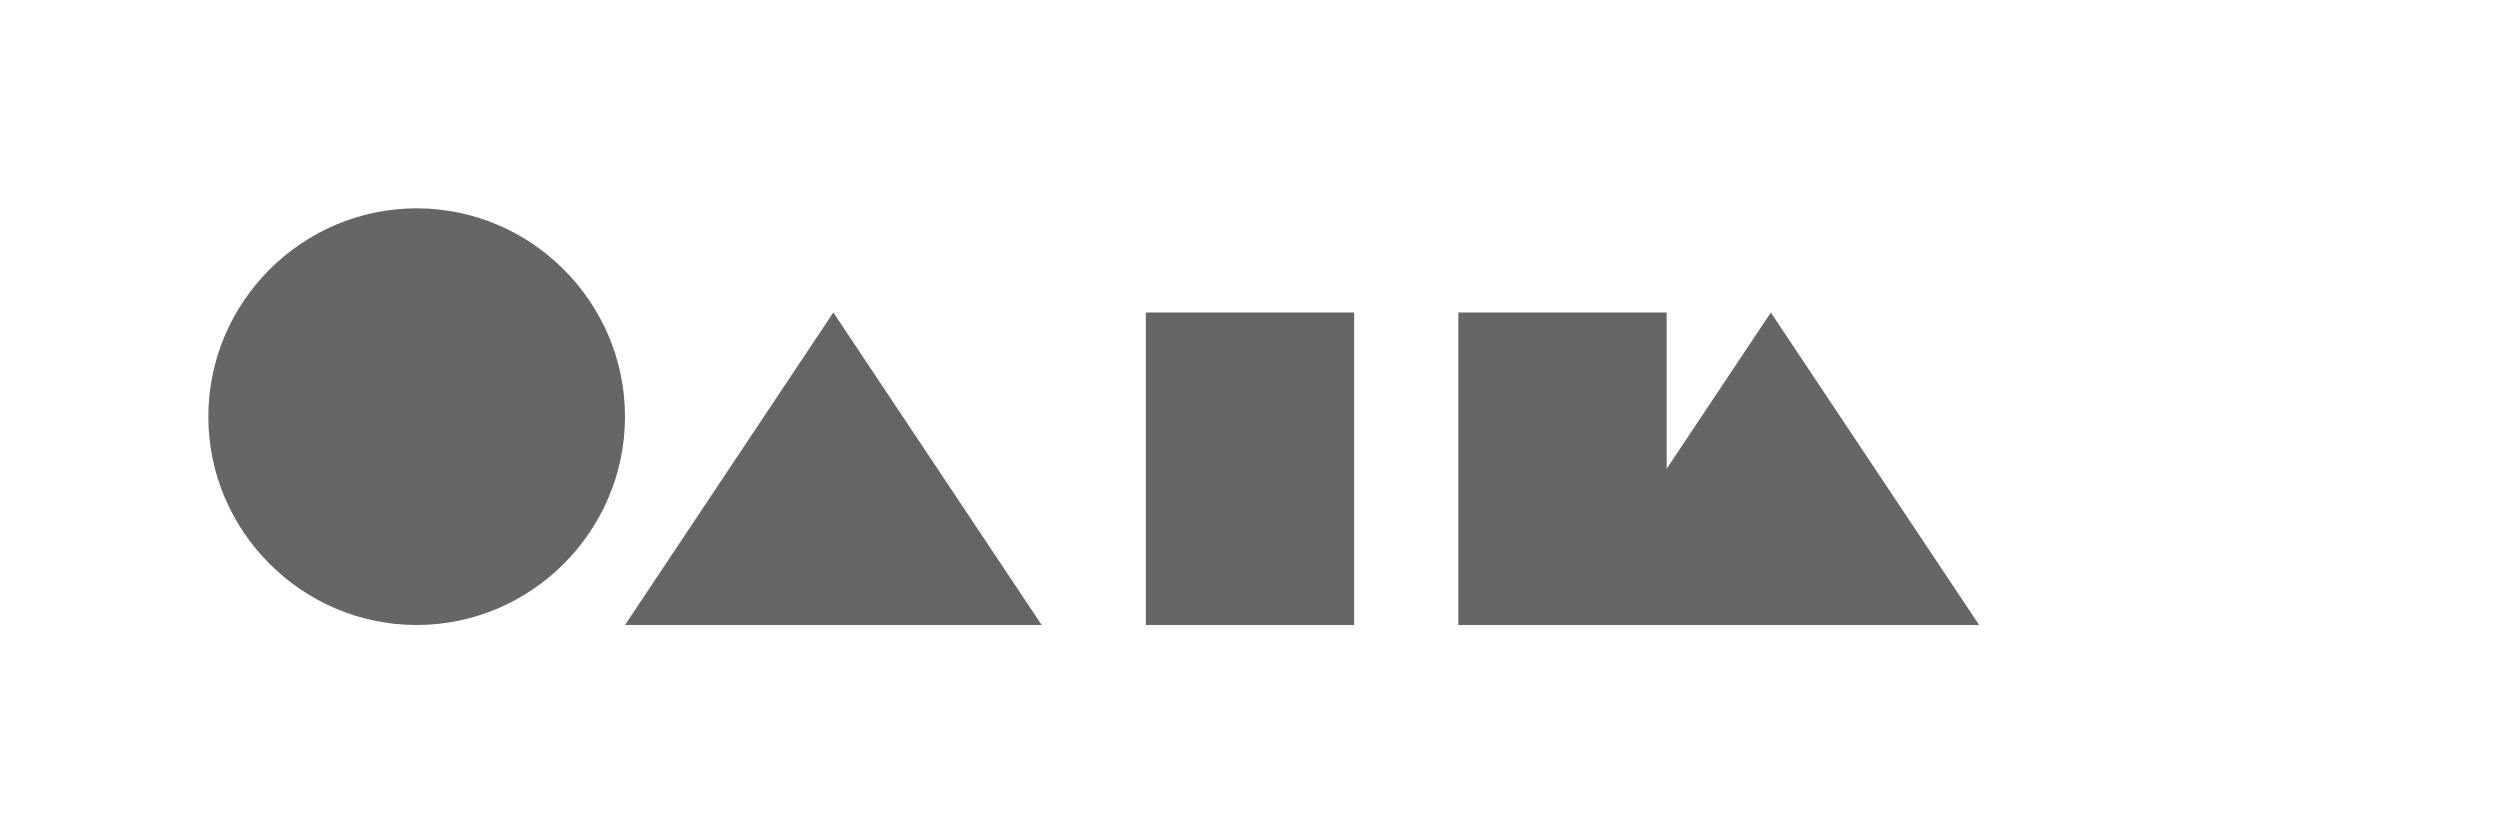
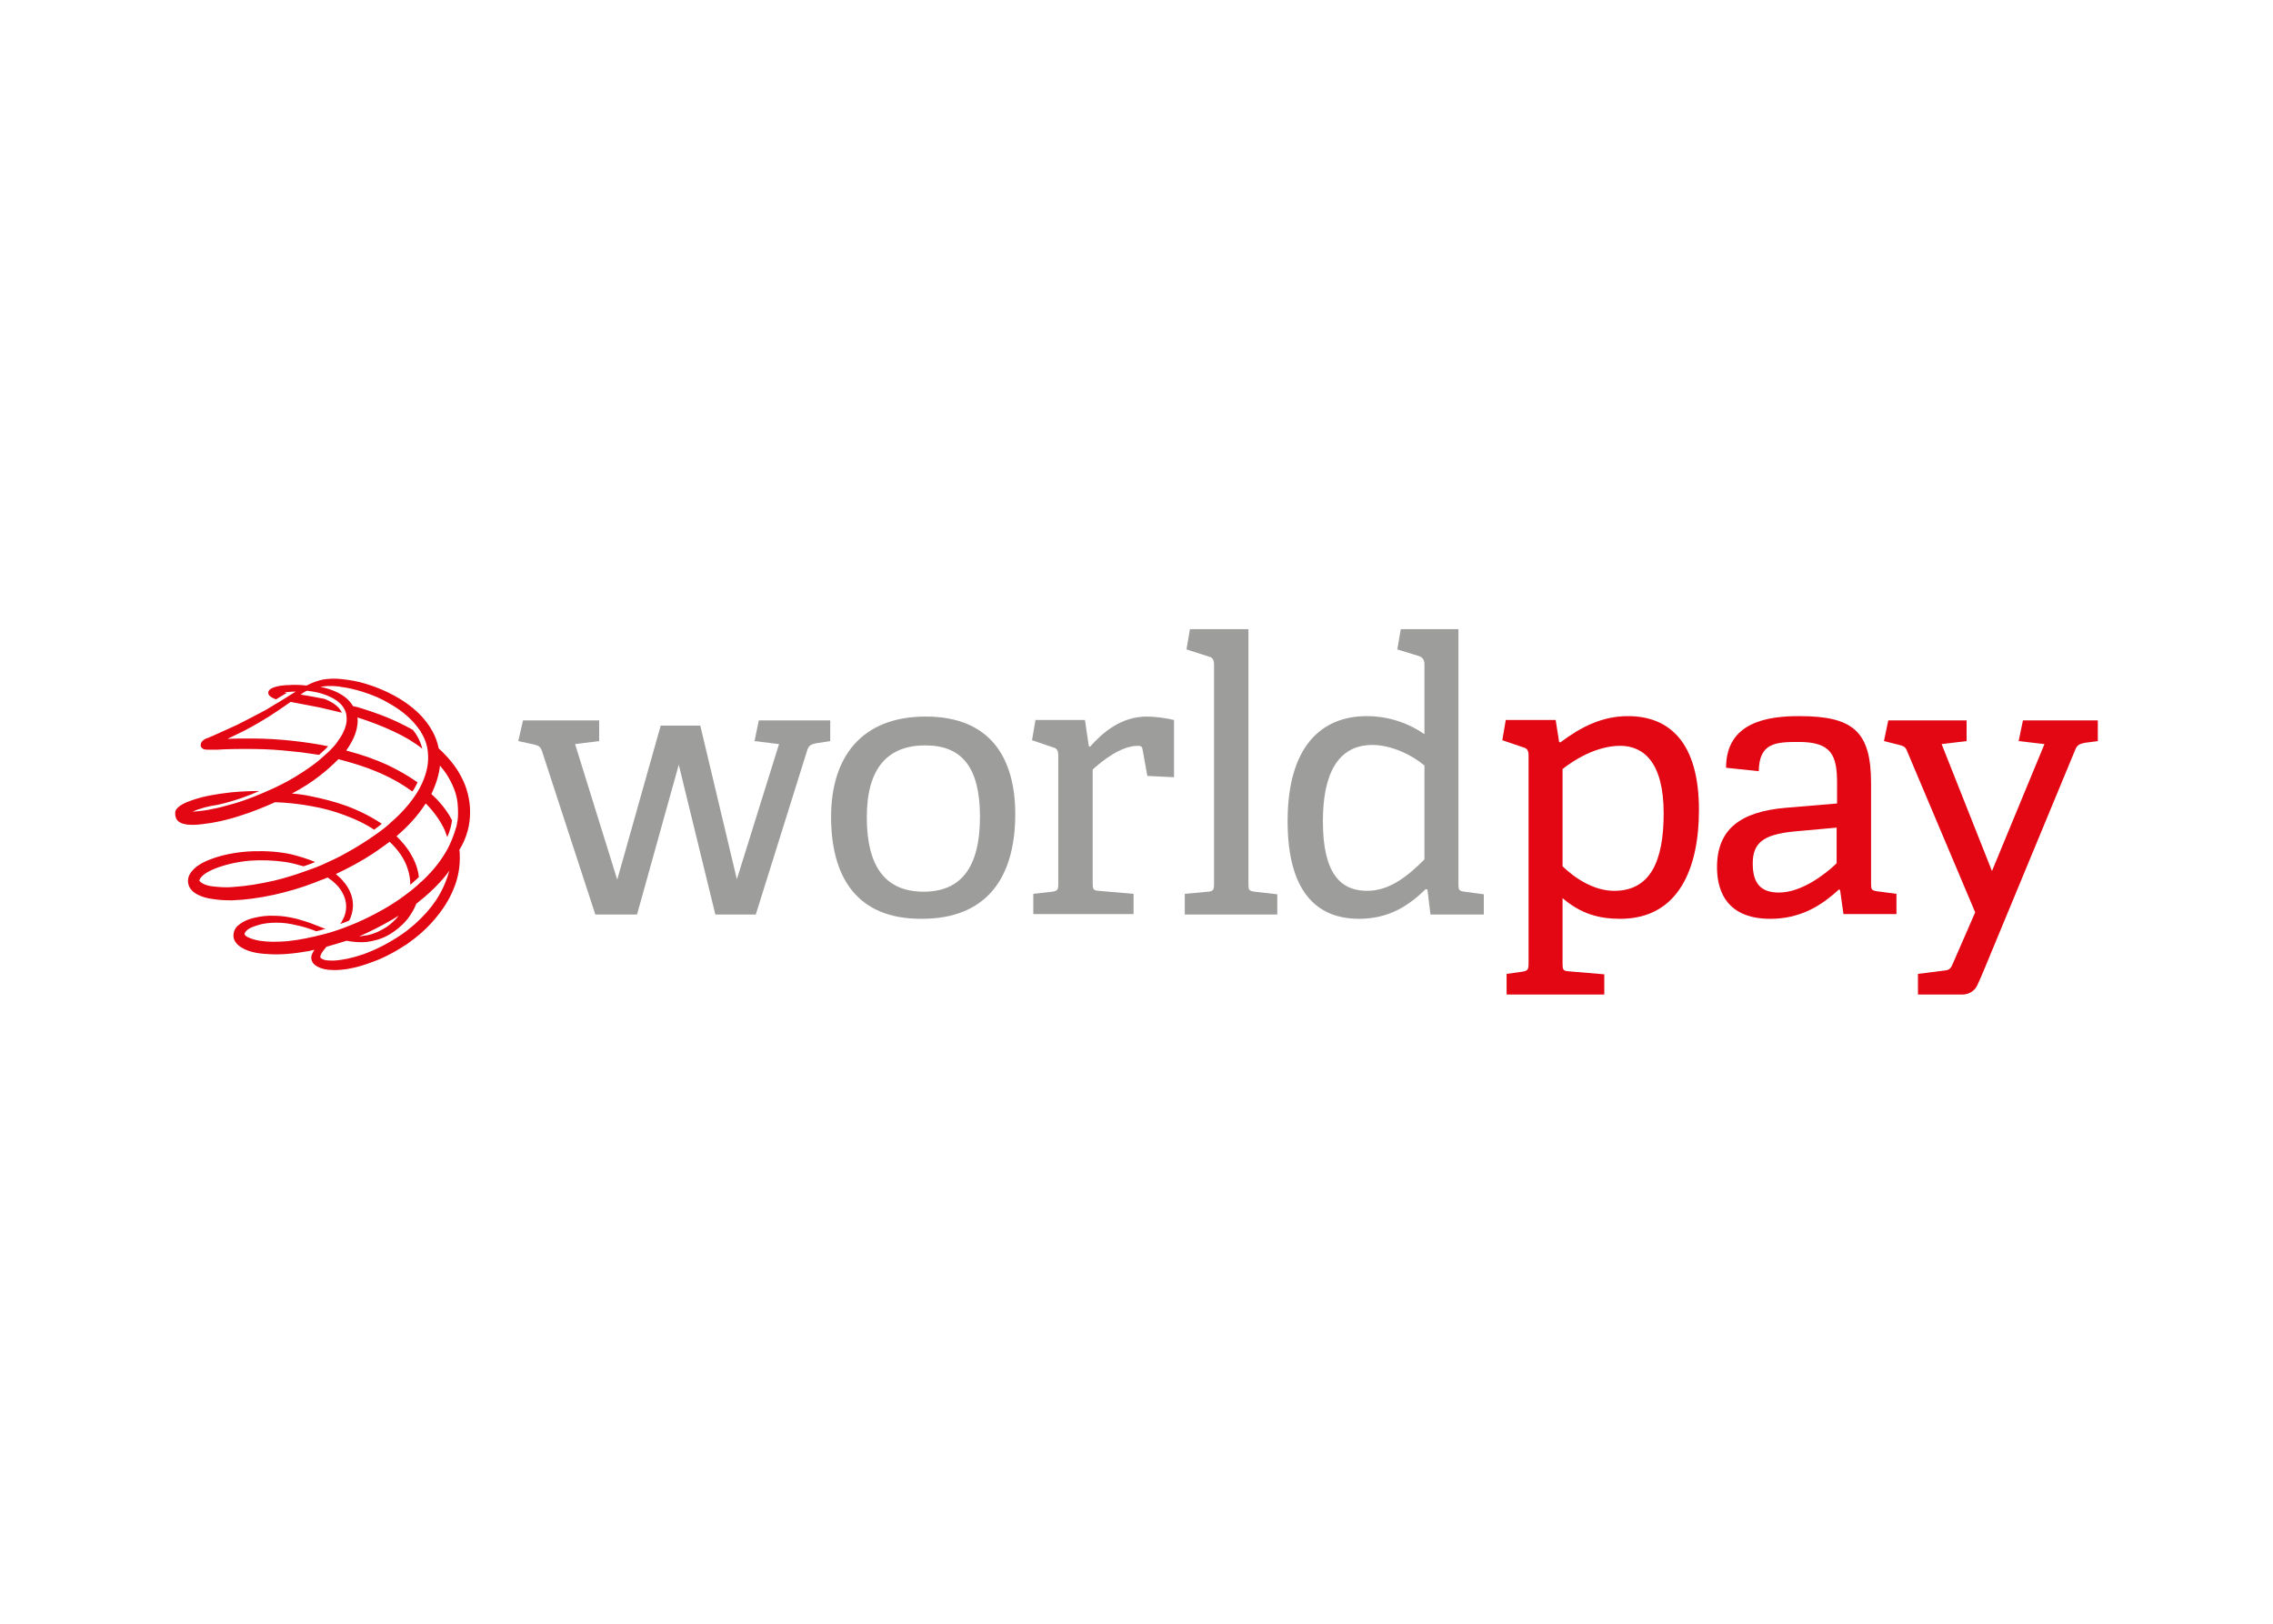
- <svg xmlns="http://www.w3.org/2000/svg" width="120" height="40" viewBox="0 0 120 40" fill="none">
-   <path d="M20 10C14.5 10 10 14.5 10 20C10 25.5 14.5 30 20 30C25.5 30 30 25.5 30 20C30 14.5 25.5 10 20 10Z" fill="#666666" />
-   <path d="M40 15L50 30H30L40 15Z" fill="#666666" />
-   <path d="M55 15H65V30H55V15Z" fill="#666666" />
-   <path d="M70 15H80V30H70V15Z" fill="#666666" />
-   <path d="M85 15L95 30H75L85 15Z" fill="#666666" />
+ <svg xmlns="http://www.w3.org/2000/svg" clip-rule="evenodd" fill-rule="evenodd" stroke-linejoin="round" stroke-miterlimit="2" viewBox="0 0 560 400">
+   <g fill-rule="nonzero" transform="matrix(.091155 0 0 .091155 30.5795 126.532)">
+     <g fill="#9d9d9c">
+       <path d="m1597.94 1083.33-98.85-404.699-112.8 404.699h-112.81l-144.2-441.913c-4.65-12.792-9.3-13.955-20.93-17.444l-43.03-9.303 12.79-55.821h205.84v55.821l-65.12 8.14 113.96 366.324 117.46-416.33h106.99l98.85 415.167 113.97-365.161-66.29-8.14 11.63-55.821h193.04v55.821l-37.21 5.814c-17.44 3.489-20.93 6.978-25.59 20.933l-138.38 441.913z" />
+       <path d="m2313.14 819.346c0-133.738-48.84-193.047-147.69-193.047-100.01 0-158.16 59.309-158.16 194.209 0 136.063 52.33 201.192 153.51 201.192 98.85 0 152.34-62.803 152.34-202.354m-402.37 0c0-160.485 81.4-270.963 255.84-270.963s241.89 111.641 241.89 263.985c0 172.114-77.91 282.592-252.35 282.592-176.77 1.16-245.38-113.967-245.38-275.614" />
+       <path d="m2457.35 1083.33v-55.82l51.17-5.81c13.95-2.33 16.28-4.66 16.28-20.94v-347.714c0-11.629-3.49-18.607-12.79-20.932l-58.15-19.77 9.3-54.658h133.74l10.47 70.939 3.48 1.163c33.73-38.377 83.74-81.405 153.51-81.405 23.26 0 54.66 4.651 73.27 9.303v154.67l-72.11-3.489-12.79-70.939c-1.16-8.14-3.49-10.466-12.79-10.466-46.52 0-97.69 41.865-122.11 63.961v307.014c0 16.283 1.16 19.773 16.28 20.933l94.2 8.14v54.66h-270.96z" />
+       <path d="m2866.7 1083.33v-55.82l62.8-5.81c13.95-1.17 16.28-4.66 16.28-20.94v-593.092c0-11.63-3.49-18.607-12.79-20.933l-61.64-19.77 9.3-54.658h158.16v688.453c0 16.28 1.17 18.61 16.28 20.94l61.64 6.97v54.66z" />
+       <path d="m3513.29 679.794c-30.24-25.585-86.06-54.658-139.55-54.658-96.53 0-133.74 83.731-133.74 205.839 0 141.878 47.68 188.395 119.78 188.395 60.47 0 109.32-39.54 154.67-84.894v-254.682zm17.44 403.536-8.14-67.45-4.65-1.16c-46.52 45.35-100.01 80.24-180.25 80.24-116.3 0-193.05-75.59-193.05-263.985 0-201.187 90.71-283.755 213.98-283.755 61.63 0 116.29 20.932 155.83 48.843v-189.558c0-10.467-4.65-17.444-12.79-20.933l-60.47-18.607 9.3-54.658h155.83v688.453c0 16.28 1.17 18.61 16.28 20.94l52.34 6.97v54.66z" />
+     </g>
+     <g fill="#e30613">
+       <path d="m3887.75 953.083c34.89 33.725 86.06 66.287 139.56 66.287 97.68 0 133.73-80.242 133.73-209.328 0-138.389-54.66-182.58-117.45-182.58-65.13 0-126.76 39.54-155.84 62.798zm-151.18 346.557v-55.82l41.87-5.82c13.95-2.33 17.44-4.65 17.44-20.93v-564.024c0-11.629-3.49-18.607-12.79-20.932l-58.15-19.77 9.31-54.658h134.9l9.3 59.309 3.49 1.163c55.82-41.865 112.8-70.938 182.58-70.938 113.97 0 191.88 73.264 191.88 253.519 0 153.507-52.33 294.221-212.81 294.221-58.15 0-106.99-13.95-155.84-55.82v176.76c0 16.29 1.17 19.77 16.28 20.94l96.53 8.14v54.66z" />
+       <path d="m4629.7 848.419-115.13 10.466c-88.38 8.141-112.8 33.725-112.8 87.22 0 54.655 23.26 77.915 70.94 77.915 60.47 0 124.43-48.842 155.83-79.078v-96.523zm17.45 234.911-9.31-66.29-3.48-1.16c-48.85 45.36-105.83 79.08-184.91 79.08-127.92 0-144.21-88.38-144.21-139.551 0-102.338 62.8-150.019 186.07-160.485l138.39-11.629v-54.658c0-74.428-13.95-111.642-103.5-111.642-62.8 0-106.99 2.326-108.15 79.08l-88.38-9.304c0-125.596 116.29-139.551 197.69-139.551 145.37 0 194.21 40.702 194.21 181.417v270.963c0 16.28 1.17 18.61 16.29 20.93l52.33 6.98v54.66h-143.04z" />
+       <path d="m4848.33 1299.64v-55.82l73.27-9.31c12.79-1.16 16.28-6.97 22.09-20.93l59.31-136.06-183.74-434.94c-4.65-12.792-9.3-13.955-20.93-17.444l-41.87-10.466 11.63-55.821h211.66v55.821l-67.45 8.14 136.06 343.065 141.88-343.065-69.78-8.14 11.63-55.821h202.35v55.821l-34.89 4.651c-12.79 2.326-20.93 5.815-25.58 17.444l-247.71 597.745s-11.63 27.91-17.44 39.54c-5.82 13.96-20.93 25.59-40.7 25.59z" />
+       <path d="m842.035 1046.12c-6.977 10.46-15.118 20.93-24.421 31.4-19.77 22.09-43.029 43.03-68.613 60.47-32.562 22.1-66.287 39.54-101.175 52.33-30.237 10.47-56.984 16.28-80.243 17.45h-8.14c-11.63 0-19.77-1.17-24.422-4.66l-2.326-1.16-2.326-2.33v-1.16c0-1.16 0-3.49 1.163-5.81 2.326-5.82 5.815-10.47 10.467-16.28 1.163-1.17 3.489-3.49 4.652-5.82 17.443-4.65 34.887-10.46 54.657-16.28 17.444 3.49 36.051 4.65 52.332 3.49 20.933-2.33 40.703-8.14 58.147-17.44 20.933-11.64 39.539-26.75 54.658-45.36 9.303-12.79 17.444-25.58 23.258-40.7 31.399-24.42 58.147-50.01 79.08-75.593l10.466-13.955c-8.141 27.91-19.77 55.818-37.214 81.408m-119.782 52.33c6.978-3.49 12.792-8.14 19.77-11.63-9.303 11.63-20.933 22.1-32.562 30.24-16.281 10.46-33.725 18.6-51.169 22.09-8.141 1.17-15.118 2.33-23.259 3.49 29.074-12.79 59.31-27.91 87.22-44.19m212.817-291.897c0-33.725-8.141-66.287-24.422-96.523-13.955-26.747-34.888-52.332-60.472-75.591-5.815-31.399-22.096-60.472-46.518-87.219-19.769-20.933-44.191-39.54-74.427-55.821-23.259-12.792-48.843-23.259-75.591-31.399-22.095-6.978-44.191-10.467-65.124-12.793-19.77-2.325-36.051-1.162-51.169 1.163-15.118 3.489-29.073 8.141-41.865 15.119l-2.326 1.162c-17.444-2.325-34.888-2.325-51.169-1.162h-4.652c-16.281 1.162-50.006 5.814-47.68 22.095 0 0 0 9.304 20.933 16.281l29.073-17.444c-2.326 0-4.652-1.163-6.978-1.163 9.304-1.163 18.607-2.326 25.585-2.326h5.814c-2.325 1.163-3.488 2.326-5.814 3.489l-9.304 5.815c-17.444 10.466-23.258 15.118-41.865 25.584-11.63 6.978-22.096 13.956-33.725 19.77-22.096 11.63-44.192 23.259-67.45 34.888-18.607 8.141-37.214 17.444-61.636 27.911l-2.326 1.162c-5.814 2.326-11.629 4.652-16.281 6.978h-1.163c-5.814 2.326-12.792 5.815-16.281 12.792l-1.162 4.652v4.652c0 1.163 1.162 2.326 1.162 2.326l3.489 3.488 3.489 2.326h1.163c3.489 1.163 8.14 1.163 12.792 1.163h20.933c8.14 0 16.281-1.163 23.259-1.163 38.376-1.163 73.264-1.163 106.989 0 32.562 1.163 65.124 4.652 97.687 8.141l48.843 6.977c10.466-9.303 18.607-16.281 24.421-23.258-33.725-6.978-67.45-11.63-100.012-15.118-33.725-3.489-69.776-5.815-105.827-5.815h-12.792c-17.444 0-36.051 0-53.495 1.163 17.444-8.141 32.562-16.281 47.68-23.259 22.096-11.629 44.192-24.421 66.288-38.376 16.281-10.467 33.725-22.096 53.494-36.051l3.489-2.326c23.259 4.652 51.169 9.303 79.08 15.118l59.309 13.955c-8.14-19.77-32.562-31.399-46.517-37.214-19.77-3.488-40.703-8.14-65.124-11.629 5.814-4.652 11.629-8.141 17.444-10.466 19.769 2.325 36.05 5.814 51.169 11.629 11.629 4.652 20.932 9.303 29.073 15.118 1.163 1.163 3.489 2.326 4.652 3.489 13.955 11.629 22.095 26.747 22.095 41.865 1.163 12.793-2.326 26.748-9.303 40.703-3.489 8.14-9.304 16.281-15.118 24.422-1.163 2.325-11.63 17.444-34.888 37.213-22.096 20.933-48.843 39.54-81.405 59.31-11.63 6.977-22.096 12.792-33.725 18.607-13.956 6.977-27.911 13.955-39.54 18.607-18.607 8.14-50.006 22.095-89.546 33.725-20.933 5.814-40.702 11.629-60.472 15.118-15.118 3.489-33.725 5.814-52.332 6.977 20.933-9.303 44.191-15.118 68.613-18.607 46.517-10.466 86.057-25.584 111.641-37.213-24.421 0-48.843 1.163-74.427 3.488-41.866 4.652-75.591 10.467-105.827 20.933-17.444 5.815-40.703 15.118-46.517 30.236-1.163 8.141 0 13.956 2.325 19.77 4.652 9.304 13.956 13.955 29.074 16.281 11.629 1.163 24.421 1.163 41.865-1.163 31.399-3.488 65.124-10.466 103.501-23.258 33.725-10.467 63.961-23.259 93.035-36.051 32.562 1.163 65.124 4.652 96.523 10.466 33.725 5.815 62.798 13.955 90.709 24.422 31.399 11.629 58.146 24.421 80.242 39.54 8.14-5.815 15.118-11.63 20.933-16.282-1.163 0-1.163-1.162-2.326-1.162-27.911-18.607-60.473-34.888-95.361-47.681-29.073-10.466-60.472-18.607-95.36-25.584-16.281-3.489-32.562-5.815-50.006-6.978 27.91-15.118 52.332-30.236 74.428-47.68 19.769-15.118 36.05-30.236 51.169-45.354 39.539 10.466 73.264 20.932 103.501 33.725 36.05 15.118 67.45 32.562 94.197 52.332l2.326 1.163c5.814-8.141 10.466-17.444 13.955-24.422-24.422-17.444-51.169-32.562-80.242-46.517-32.562-15.118-68.613-27.911-108.153-38.377-1.163 0-2.326-1.163-4.652-1.163 17.444-24.421 27.911-47.68 30.237-69.776 1.163-6.977 1.163-12.792 0-19.77 33.725 10.467 66.287 23.259 96.523 37.214s55.821 29.073 77.916 46.517l1.163 1.163c-5.814-24.421-18.607-43.028-25.584-51.169-13.955-8.14-29.074-15.118-45.355-23.258-27.91-12.792-59.309-24.422-93.034-34.888-6.978-2.326-15.118-4.652-22.096-5.815h-1.163c-10.466-18.607-26.747-29.073-39.539-36.051-13.956-6.977-30.237-12.792-48.844-16.281 8.141-1.163 15.119-2.326 23.259-2.326h2.326c6.978 0 15.118 0 23.259 1.163 2.325 0 3.488 0 5.814 1.163 19.77 2.326 39.54 6.978 61.636 13.955 25.584 8.141 50.006 18.607 70.938 31.4 26.748 15.118 48.844 32.562 66.288 52.331 5.814 6.978 11.629 13.956 16.281 20.933 1.163 1.163 2.325 2.326 2.325 4.652 0 0 0 1.163 1.163 1.163 8.141 13.955 16.281 32.562 17.444 54.658 2.326 23.258-2.326 46.517-9.303 65.124 0 1.163-9.304 26.747-25.585 50.006-16.281 24.421-38.376 48.843-65.124 72.102-5.814 5.814-23.258 20.932-47.68 37.213-23.259 16.282-47.68 31.4-73.265 45.355-19.769 11.629-40.702 20.933-66.287 32.562-10.466 4.652-25.584 10.466-43.028 16.281-27.911 10.466-55.821 18.607-83.731 25.584-40.703 9.301-76.754 15.121-111.642 17.441-13.955 1.17-26.747 1.17-39.539 0-18.607-1.16-38.377-3.48-50.006-13.952l-2.326-2.326v-2.326c2.326-6.977 8.14-11.629 13.955-16.281 8.14-5.814 17.444-10.466 29.073-15.118 26.748-10.466 56.984-17.444 91.872-20.932 32.562-2.326 66.287-1.163 97.686 3.488 16.281 2.326 32.562 6.978 48.843 11.63 11.629-3.489 23.259-8.141 31.399-11.63-19.77-8.14-41.865-15.118-65.124-20.932-32.562-6.978-67.45-9.304-102.338-8.141-36.051 1.163-69.776 6.978-100.012 16.281-24.422 8.141-51.169 18.607-67.45 39.54-6.978 9.303-10.466 19.77-8.141 31.399 2.326 13.96 13.956 23.26 19.77 26.75 15.118 9.3 33.725 13.95 46.518 15.11 13.955 2.33 29.073 3.49 45.354 3.49h8.14c33.725-1.16 69.776-5.81 112.805-15.11 36.051-8.14 73.264-18.61 111.641-33.729 10.467-4.652 22.096-8.14 32.562-12.792 17.444 11.629 30.237 24.421 38.377 38.381 8.141 13.95 11.629 26.74 11.629 40.7 0 12.79-3.488 25.58-10.466 37.21-1.163 3.49-3.489 5.82-5.815 9.31 8.141-2.33 16.281-5.82 24.422-9.31l3.489-6.98c5.814-15.11 8.14-31.39 5.814-46.51-2.326-17.45-10.466-34.89-23.258-50.009-5.815-8.14-13.955-15.118-22.096-22.096 37.214-17.444 70.939-36.05 101.175-55.82 15.118-10.467 30.236-20.933 44.191-31.399 23.259 22.095 40.703 46.517 48.844 73.264 4.651 13.955 6.977 27.911 6.977 43.03 9.304-8.142 17.444-15.119 23.259-20.934-2.326-20.933-9.304-40.703-20.933-60.472-9.303-17.444-23.259-33.725-39.54-50.007 31.4-26.747 56.984-54.657 75.591-83.731 1.163-1.163 2.326-3.488 3.489-4.651 23.258 23.258 40.702 48.843 52.332 74.427v1.163c2.325 4.652 3.488 10.467 5.814 15.118 8.141-18.607 11.63-34.888 12.793-45.354-9.304-18.607-22.096-36.051-36.051-51.169-5.815-6.978-12.793-12.792-19.77-19.77 12.792-26.747 20.933-52.332 23.258-76.753 5.815 6.977 11.63 13.955 16.281 20.932 17.444 26.748 29.074 54.658 31.4 81.406 1.163 10.466 1.163 19.77 1.163 30.236 0 1.163 0 11.629-3.489 27.91 0 2.326-1.163 5.815-2.326 8.141-3.489 12.792-9.304 29.073-17.444 46.517-1.163 1.163-1.163 3.489-2.326 4.652s-1.163 3.489-2.326 4.651c-15.118 27.911-36.051 55.821-62.798 81.406-3.489 3.488-6.978 6.977-11.629 10.466-9.304 9.306-23.259 20.936-36.051 30.236-25.585 19.77-53.495 37.21-82.568 52.33-22.096 11.63-45.355 23.26-69.776 32.56-25.585 10.47-50.006 18.61-68.613 23.26-34.888 9.31-68.613 16.28-101.175 19.77-30.237 2.33-53.495 2.33-75.591-1.16-13.955-2.33-24.421-5.82-33.725-10.47-2.326-1.16-4.652-3.48-5.815-4.65 0-1.16-1.162-1.16-1.162-2.32v-2.33c4.651-11.63 19.769-17.44 34.887-22.1 13.956-4.65 31.4-6.97 50.007-6.97h2.325c17.444 0 34.888 2.32 53.495 6.97 17.444 3.49 34.888 9.31 50.006 15.12 1.163 0 1.163 1.16 2.326 1.16 6.978-1.16 15.118-3.48 25.585-6.97-1.163 0-2.326-1.16-4.652-1.16-6.978-2.33-13.955-5.82-20.933-8.15-19.77-8.14-36.051-12.79-52.332-17.44-19.77-4.65-39.539-8.14-58.146-8.14-19.77-1.16-39.54 1.16-58.147 5.81-19.77 4.66-33.725 12.8-44.191 22.1-6.978 6.98-10.467 16.28-10.467 25.59 0 9.3 4.652 18.6 12.793 25.58 20.932 18.61 54.657 23.26 81.405 24.42 33.725 2.33 69.776-1.16 109.315-8.14 4.652-1.16 10.467-2.33 15.118-3.49-3.488 5.82-6.977 11.63-8.14 18.61-1.163 10.47 4.652 20.93 16.281 26.75 10.466 5.81 24.422 9.3 43.028 9.3h10.467c29.073-1.16 59.309-8.14 93.034-20.93 33.725-11.63 65.124-29.08 95.361-48.85 26.747-18.6 52.332-40.7 73.264-65.12 22.096-25.58 40.703-53.5 52.332-82.57 12.793-29.072 18.607-61.634 17.444-93.034 0-4.651 0-9.303-1.163-13.955 20.933-33.725 29.074-68.613 29.074-102.338" />
+     </g>
+   </g>
</svg>
